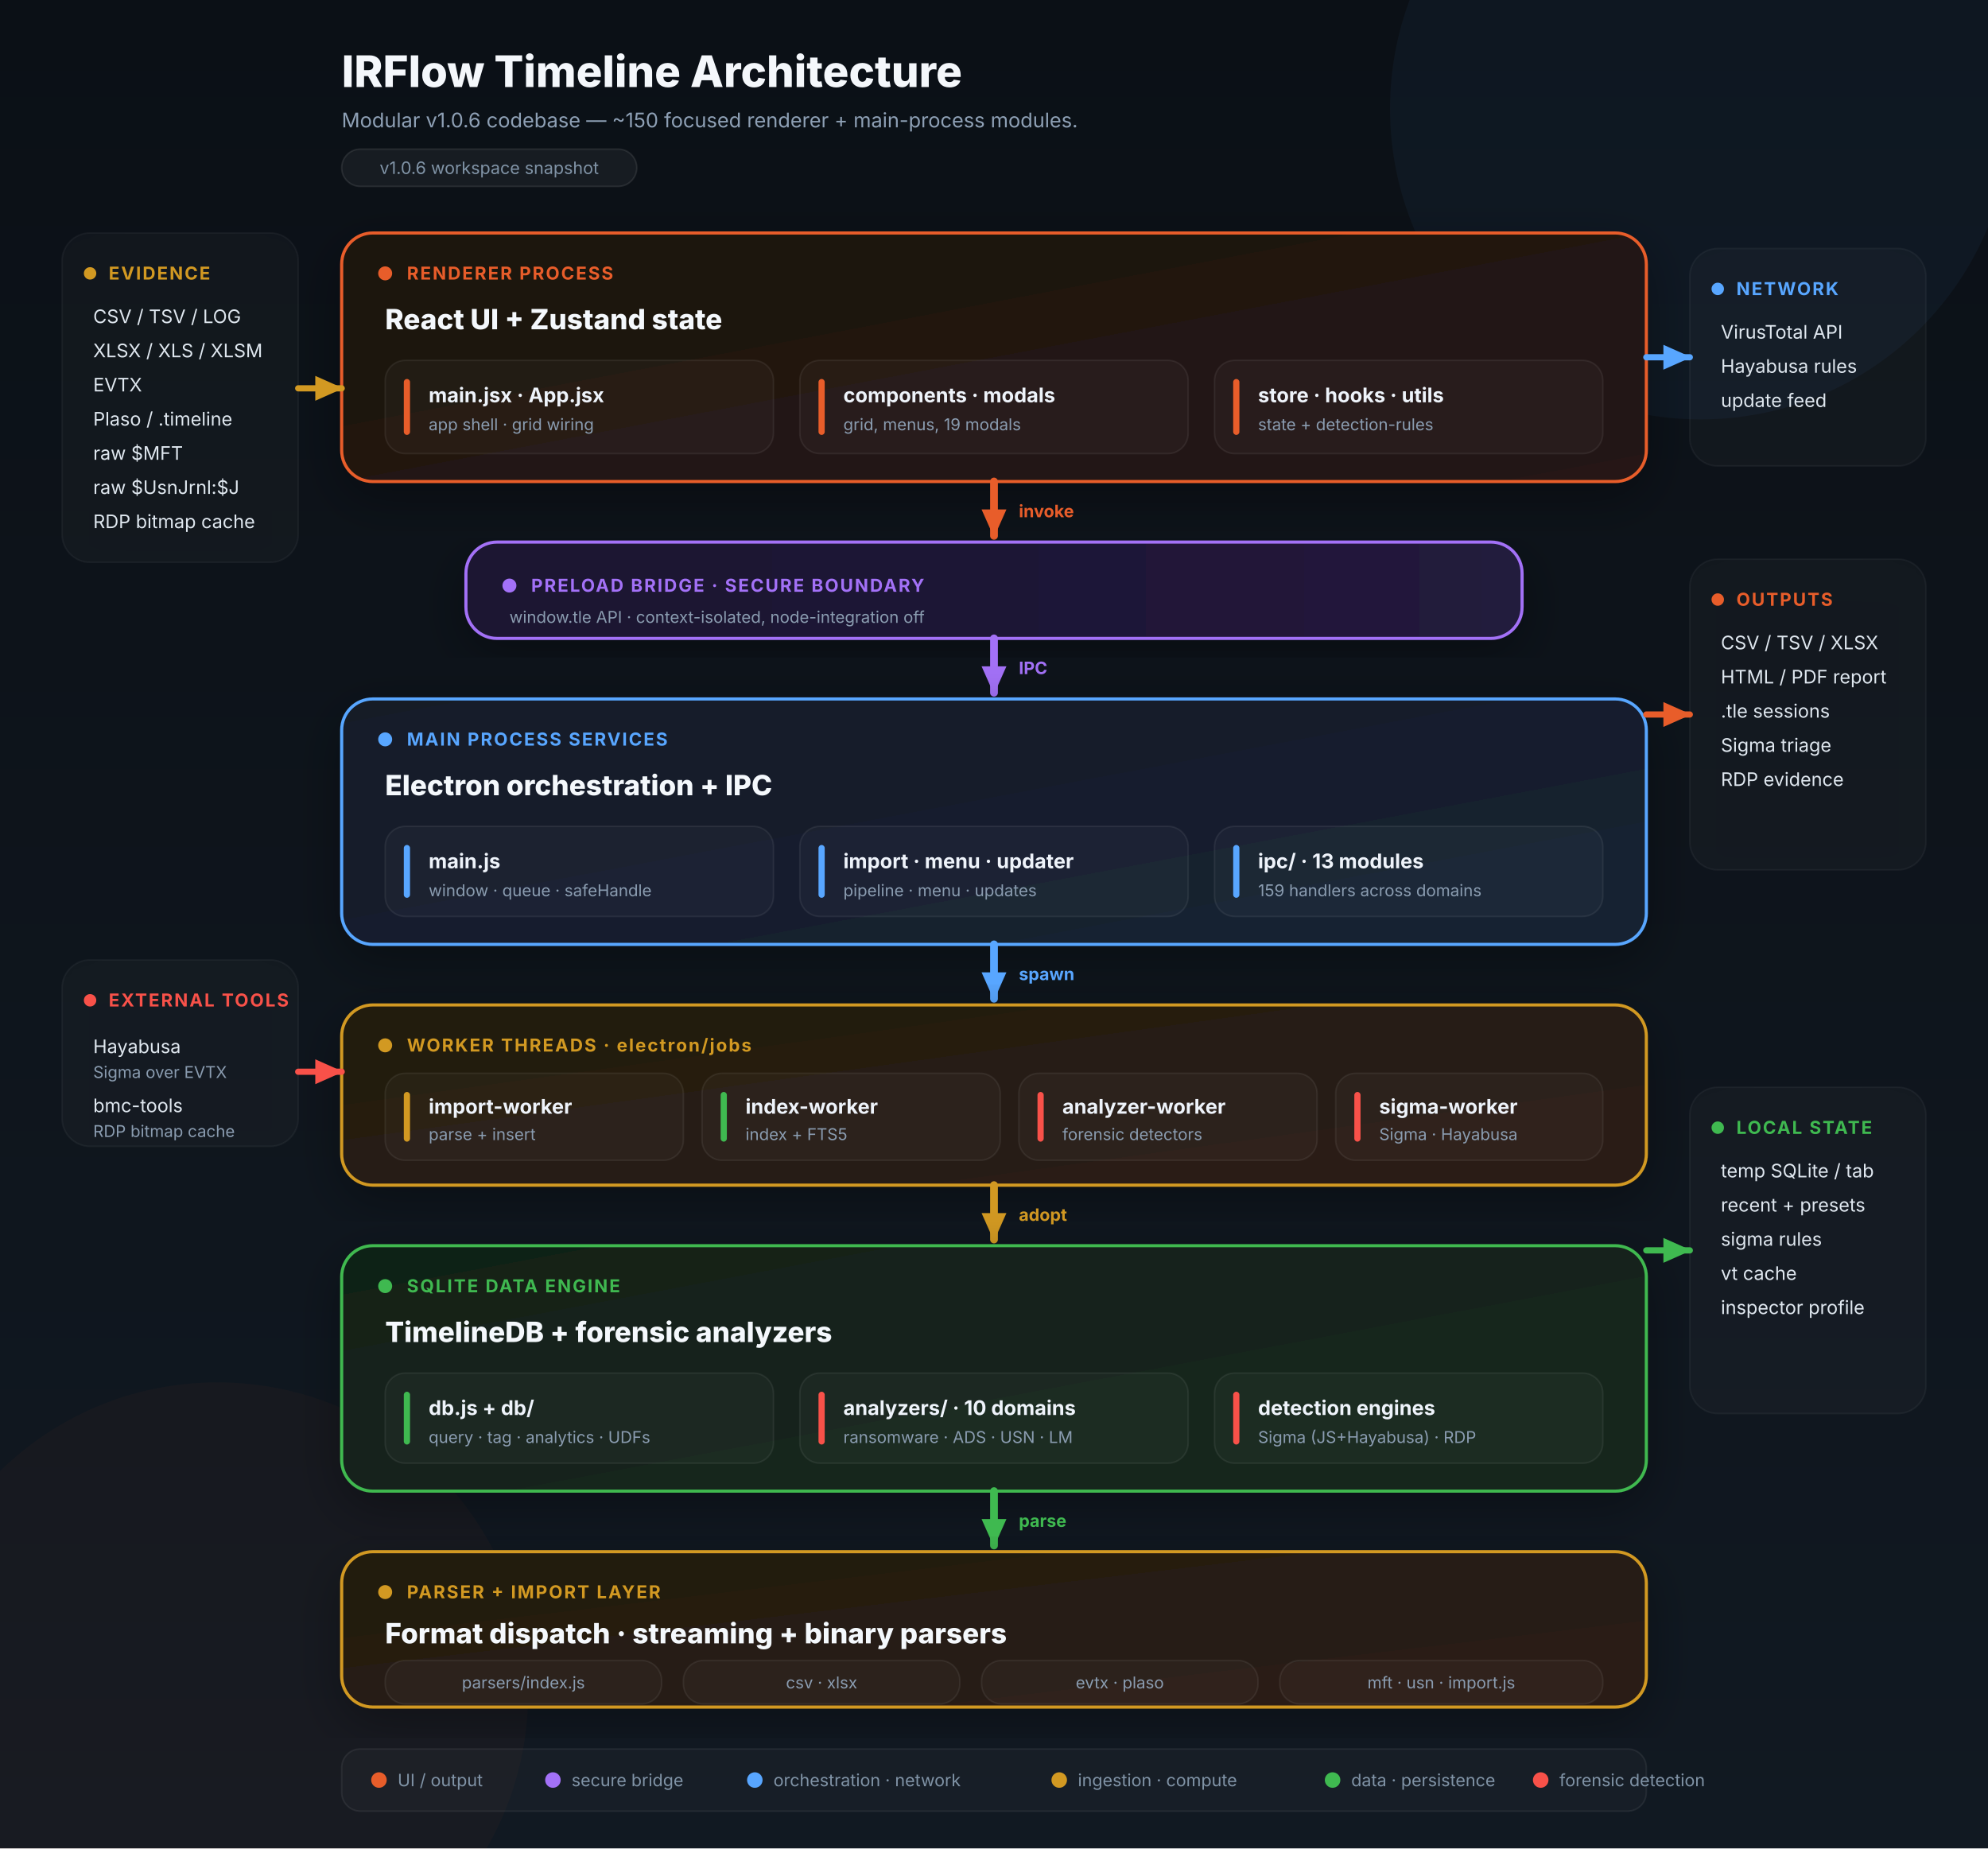
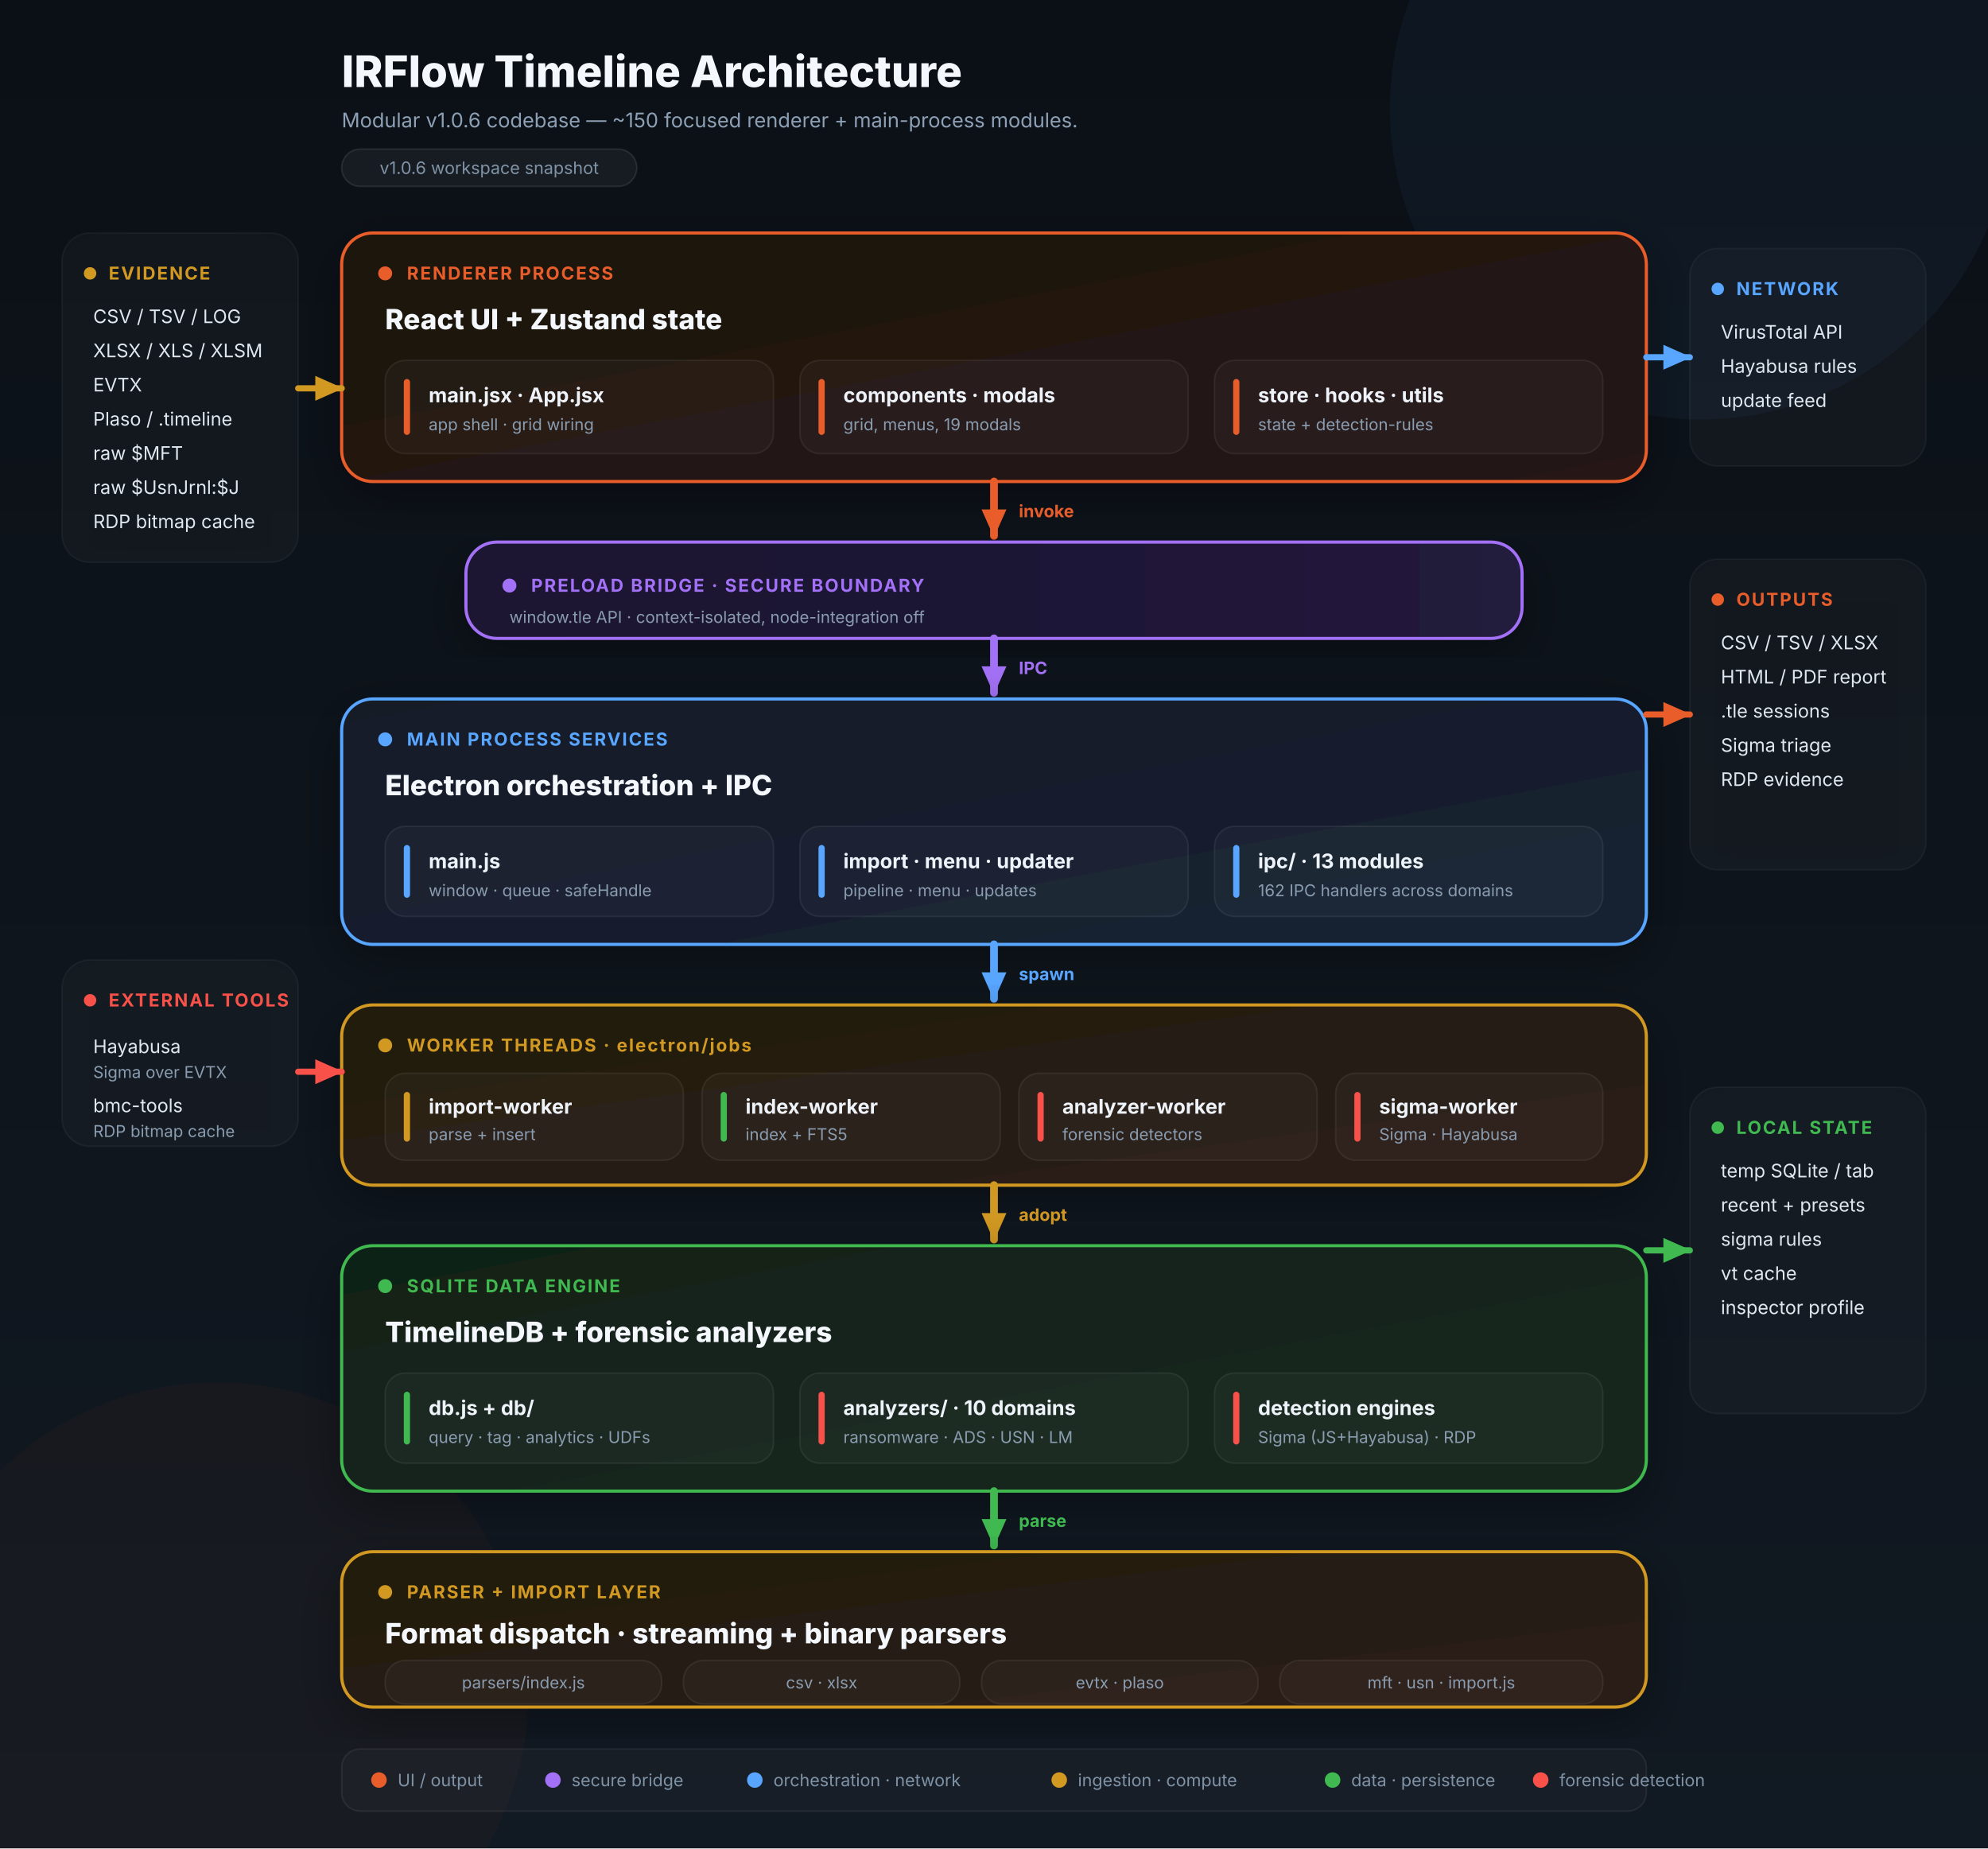
<svg xmlns="http://www.w3.org/2000/svg" viewBox="0 0 1280 1190" role="img" aria-labelledby="title desc">
  <defs>
    <linearGradient id="bg" x1="0" y1="0" x2="0" y2="1">
      <stop offset="0%" stop-color="#0b1016" />
      <stop offset="100%" stop-color="#111922" />
    </linearGradient>
    <linearGradient id="rendererGrad" x1="0" y1="0" x2="1" y2="1">
      <stop offset="0%" stop-color="#1c1410" />
      <stop offset="100%" stop-color="#251813" />
    </linearGradient>
    <linearGradient id="preloadGrad" x1="0" y1="0" x2="1" y2="0">
      <stop offset="0%" stop-color="#1b1530" />
      <stop offset="100%" stop-color="#221a3c" />
    </linearGradient>
    <linearGradient id="mainGrad" x1="0" y1="0" x2="1" y2="1">
      <stop offset="0%" stop-color="#121b28" />
      <stop offset="100%" stop-color="#162232" />
    </linearGradient>
    <linearGradient id="workerGrad" x1="0" y1="0" x2="1" y2="1">
      <stop offset="0%" stop-color="#221a10" />
      <stop offset="100%" stop-color="#2b1f14" />
    </linearGradient>
    <linearGradient id="dataGrad" x1="0" y1="0" x2="1" y2="1">
      <stop offset="0%" stop-color="#112018" />
      <stop offset="100%" stop-color="#16281f" />
    </linearGradient>
    <linearGradient id="parserGrad" x1="0" y1="0" x2="1" y2="1">
      <stop offset="0%" stop-color="#221a10" />
      <stop offset="100%" stop-color="#2b1f14" />
    </linearGradient>
    <filter id="shadow" x="-20%" y="-20%" width="140%" height="140%">
      <feDropShadow dx="0" dy="10" stdDeviation="16" flood-color="#000000" flood-opacity="0.32" />
    </filter>
    <marker id="aOrange" markerUnits="userSpaceOnUse" markerWidth="20" markerHeight="16" refX="17" refY="8" orient="auto">
      <path d="M0,0 L18,8 L0,16 Z" fill="#e85d2a" />
    </marker>
    <marker id="aViolet" markerUnits="userSpaceOnUse" markerWidth="20" markerHeight="16" refX="17" refY="8" orient="auto">
      <path d="M0,0 L18,8 L0,16 Z" fill="#a371f7" />
    </marker>
    <marker id="aBlue" markerUnits="userSpaceOnUse" markerWidth="20" markerHeight="16" refX="17" refY="8" orient="auto">
      <path d="M0,0 L18,8 L0,16 Z" fill="#58a6ff" />
    </marker>
    <marker id="aAmber" markerUnits="userSpaceOnUse" markerWidth="20" markerHeight="16" refX="17" refY="8" orient="auto">
      <path d="M0,0 L18,8 L0,16 Z" fill="#d29922" />
    </marker>
    <marker id="aGreen" markerUnits="userSpaceOnUse" markerWidth="20" markerHeight="16" refX="17" refY="8" orient="auto">
      <path d="M0,0 L18,8 L0,16 Z" fill="#3fb950" />
    </marker>
    <marker id="aRed" markerUnits="userSpaceOnUse" markerWidth="20" markerHeight="16" refX="17" refY="8" orient="auto">
      <path d="M0,0 L18,8 L0,16 Z" fill="#f85149" />
    </marker>
    <style>
      text { font-family: Inter, "SF Pro Display", -apple-system, BlinkMacSystemFont, "Segoe UI", sans-serif; }
      .title { fill: #f4f7fb; font-size: 28px; font-weight: 800; }
      .subtitle { fill: #8ea0b5; font-size: 13px; }
      .section { font-size: 11.5px; font-weight: 700; letter-spacing: 1px; }
      .heading { fill: #f4f8fc; font-size: 18px; font-weight: 800; }
      .ctitle { fill: #eef3fa; font-size: 13px; font-weight: 700; }
      .csub { fill: #8a9cb0; font-size: 10.5px; }
      .item { fill: #dfe7ef; font-size: 12px; }
      .tiny { fill: #8093a6; font-size: 11px; }
      .panel { rx: 20; ry: 20; filter: url(#shadow); }
      .card { fill: rgba(255,255,255,0.028); stroke: rgba(255,255,255,0.07); stroke-width: 1; rx: 13; ry: 13; }
      .side { fill: rgba(255,255,255,0.022); stroke: rgba(255,255,255,0.08); stroke-width: 1; rx: 18; ry: 18; }
      .badge { fill: rgba(255,255,255,0.05); stroke: rgba(255,255,255,0.09); stroke-width: 1; rx: 12; ry: 12; }
      .spine { fill: none; stroke-width: 5; stroke-linecap: round; }
      .rail { fill: none; stroke-width: 4; stroke-linecap: round; }
      .flow { font-size: 11px; font-weight: 700; }
    </style>
  </defs>
  <rect x="0" y="0" width="1280" height="1190" fill="url(#bg)" />
  <circle cx="1095" cy="70" r="200" fill="rgba(88,166,255,0.05)" />
  <circle cx="140" cy="1090" r="200" fill="rgba(232,93,42,0.035)" />
  <text x="220" y="56" class="title">IRFlow Timeline Architecture</text>
  <text x="220" y="82" class="subtitle">Modular v1.0.6 codebase — ~150 focused renderer + main-process modules.</text>
  <rect x="220" y="96" width="190" height="24" class="badge" />
  <text x="315" y="112" text-anchor="middle" class="tiny">v1.0.6 workspace snapshot</text>
  <rect x="40" y="150" width="152" height="212" class="side" stroke="#d29922" stroke-opacity="0.55" filter="url(#shadow)" />
  <circle cx="58" cy="176" r="4" fill="#d29922" />
  <text x="70" y="180" fill="#d29922" class="section">EVIDENCE</text>
  <text x="60" y="208" class="item">CSV / TSV / LOG</text>
  <text x="60" y="230" class="item">XLSX / XLS / XLSM</text>
  <text x="60" y="252" class="item">EVTX</text>
  <text x="60" y="274" class="item">Plaso / .timeline</text>
  <text x="60" y="296" class="item">raw $MFT</text>
  <text x="60" y="318" class="item">raw $UsnJrnl:$J</text>
  <text x="60" y="340" class="item">RDP bitmap cache</text>
  <rect x="40" y="618" width="152" height="120" class="side" stroke="#f85149" stroke-opacity="0.55" filter="url(#shadow)" />
  <circle cx="58" cy="644" r="4" fill="#f85149" />
  <text x="70" y="648" fill="#f85149" class="section">EXTERNAL TOOLS</text>
  <text x="60" y="678" class="item">Hayabusa</text>
  <text x="60" y="694" class="csub">Sigma over EVTX</text>
  <text x="60" y="716" class="item">bmc-tools</text>
  <text x="60" y="732" class="csub">RDP bitmap cache</text>
  <rect x="1088" y="160" width="152" height="140" class="side" stroke="#58a6ff" stroke-opacity="0.55" filter="url(#shadow)" />
  <circle cx="1106" cy="186" r="4" fill="#58a6ff" />
  <text x="1118" y="190" fill="#58a6ff" class="section">NETWORK</text>
  <text x="1108" y="218" class="item">VirusTotal API</text>
  <text x="1108" y="240" class="item">Hayabusa rules</text>
  <text x="1108" y="262" class="item">update feed</text>
  <rect x="1088" y="360" width="152" height="200" class="side" stroke="#e85d2a" stroke-opacity="0.55" filter="url(#shadow)" />
  <circle cx="1106" cy="386" r="4" fill="#e85d2a" />
  <text x="1118" y="390" fill="#e85d2a" class="section">OUTPUTS</text>
  <text x="1108" y="418" class="item">CSV / TSV / XLSX</text>
  <text x="1108" y="440" class="item">HTML / PDF report</text>
  <text x="1108" y="462" class="item">.tle sessions</text>
  <text x="1108" y="484" class="item">Sigma triage</text>
  <text x="1108" y="506" class="item">RDP evidence</text>
  <rect x="1088" y="700" width="152" height="210" class="side" stroke="#3fb950" stroke-opacity="0.55" filter="url(#shadow)" />
  <circle cx="1106" cy="726" r="4" fill="#3fb950" />
  <text x="1118" y="730" fill="#3fb950" class="section">LOCAL STATE</text>
  <text x="1108" y="758" class="item">temp SQLite / tab</text>
  <text x="1108" y="780" class="item">recent + presets</text>
  <text x="1108" y="802" class="item">sigma rules</text>
  <text x="1108" y="824" class="item">vt cache</text>
  <text x="1108" y="846" class="item">inspector profile</text>
  <rect x="220" y="150" width="840" height="160" class="panel" fill="url(#rendererGrad)" stroke="#e85d2a" stroke-width="2" />
  <circle cx="248" cy="176" r="4.5" fill="#e85d2a" />
  <text x="262" y="180" fill="#e85d2a" class="section">RENDERER PROCESS</text>
  <text x="248" y="212" class="heading">React UI + Zustand state</text>
  <rect x="248" y="232" width="250" height="60" class="card" />
  <rect x="260" y="244" width="4" height="36" rx="2" fill="#e85d2a" />
  <text x="276" y="259" class="ctitle">main.jsx · App.jsx</text>
  <text x="276" y="277" class="csub">app shell · grid wiring</text>
  <rect x="515" y="232" width="250" height="60" class="card" />
  <rect x="527" y="244" width="4" height="36" rx="2" fill="#e85d2a" />
  <text x="543" y="259" class="ctitle">components · modals</text>
  <text x="543" y="277" class="csub">grid, menus, 19 modals</text>
  <rect x="782" y="232" width="250" height="60" class="card" />
  <rect x="794" y="244" width="4" height="36" rx="2" fill="#e85d2a" />
  <text x="810" y="259" class="ctitle">store · hooks · utils</text>
  <text x="810" y="277" class="csub">state + detection-rules</text>
  <line x1="640" y1="310" x2="640" y2="345" class="spine" stroke="#e85d2a" marker-end="url(#aOrange)" />
  <text x="656" y="333" fill="#e85d2a" class="flow">invoke</text>
  <rect x="300" y="349" width="680" height="62" class="panel" fill="url(#preloadGrad)" stroke="#a371f7" stroke-width="2" />
  <circle cx="328" cy="377" r="4.5" fill="#a371f7" />
  <text x="342" y="381" fill="#a371f7" class="section">PRELOAD BRIDGE · SECURE BOUNDARY</text>
  <text x="328" y="401" class="csub">window.tle API · context-isolated, node-integration off</text>
  <line x1="640" y1="411" x2="640" y2="446" class="spine" stroke="#a371f7" marker-end="url(#aViolet)" />
  <text x="656" y="434" fill="#a371f7" class="flow">IPC</text>
  <rect x="220" y="450" width="840" height="158" class="panel" fill="url(#mainGrad)" stroke="#58a6ff" stroke-width="2" />
  <circle cx="248" cy="476" r="4.5" fill="#58a6ff" />
  <text x="262" y="480" fill="#58a6ff" class="section">MAIN PROCESS SERVICES</text>
  <text x="248" y="512" class="heading">Electron orchestration + IPC</text>
  <rect x="248" y="532" width="250" height="58" class="card" />
  <rect x="260" y="544" width="4" height="34" rx="2" fill="#58a6ff" />
  <text x="276" y="559" class="ctitle">main.js</text>
  <text x="276" y="577" class="csub">window · queue · safeHandle</text>
  <rect x="515" y="532" width="250" height="58" class="card" />
  <rect x="527" y="544" width="4" height="34" rx="2" fill="#58a6ff" />
  <text x="543" y="559" class="ctitle">import · menu · updater</text>
  <text x="543" y="577" class="csub">pipeline · menu · updates</text>
  <rect x="782" y="532" width="250" height="58" class="card" />
  <rect x="794" y="544" width="4" height="34" rx="2" fill="#58a6ff" />
  <text x="810" y="559" class="ctitle">ipc/ · 13 modules</text>
-   <text x="810" y="577" class="csub">159 handlers across domains</text>
+   <text x="810" y="577" class="csub">162 IPC handlers across domains</text>
  <line x1="640" y1="608" x2="640" y2="643" class="spine" stroke="#58a6ff" marker-end="url(#aBlue)" />
  <text x="656" y="631" fill="#58a6ff" class="flow">spawn</text>
  <rect x="220" y="647" width="840" height="116" class="panel" fill="url(#workerGrad)" stroke="#d29922" stroke-width="2" />
  <circle cx="248" cy="673" r="4.5" fill="#d29922" />
  <text x="262" y="677" fill="#d29922" class="section">WORKER THREADS · electron/jobs</text>
  <rect x="248" y="691" width="192" height="56" class="card" />
  <rect x="260" y="703" width="4" height="32" rx="2" fill="#d29922" />
  <text x="276" y="717" class="ctitle">import-worker</text>
  <text x="276" y="734" class="csub">parse + insert</text>
  <rect x="452" y="691" width="192" height="56" class="card" />
  <rect x="464" y="703" width="4" height="32" rx="2" fill="#3fb950" />
  <text x="480" y="717" class="ctitle">index-worker</text>
  <text x="480" y="734" class="csub">index + FTS5</text>
  <rect x="656" y="691" width="192" height="56" class="card" />
  <rect x="668" y="703" width="4" height="32" rx="2" fill="#f85149" />
  <text x="684" y="717" class="ctitle">analyzer-worker</text>
  <text x="684" y="734" class="csub">forensic detectors</text>
  <rect x="860" y="691" width="172" height="56" class="card" />
  <rect x="872" y="703" width="4" height="32" rx="2" fill="#f85149" />
  <text x="888" y="717" class="ctitle">sigma-worker</text>
  <text x="888" y="734" class="csub">Sigma · Hayabusa</text>
  <line x1="640" y1="763" x2="640" y2="798" class="spine" stroke="#d29922" marker-end="url(#aAmber)" />
  <text x="656" y="786" fill="#d29922" class="flow">adopt</text>
  <rect x="220" y="802" width="840" height="158" class="panel" fill="url(#dataGrad)" stroke="#3fb950" stroke-width="2" />
  <circle cx="248" cy="828" r="4.5" fill="#3fb950" />
  <text x="262" y="832" fill="#3fb950" class="section">SQLITE DATA ENGINE</text>
  <text x="248" y="864" class="heading">TimelineDB + forensic analyzers</text>
  <rect x="248" y="884" width="250" height="58" class="card" />
  <rect x="260" y="896" width="4" height="34" rx="2" fill="#3fb950" />
  <text x="276" y="911" class="ctitle">db.js + db/</text>
  <text x="276" y="929" class="csub">query · tag · analytics · UDFs</text>
  <rect x="515" y="884" width="250" height="58" class="card" />
  <rect x="527" y="896" width="4" height="34" rx="2" fill="#f85149" />
  <text x="543" y="911" class="ctitle">analyzers/ · 10 domains</text>
  <text x="543" y="929" class="csub">ransomware · ADS · USN · LM</text>
  <rect x="782" y="884" width="250" height="58" class="card" />
  <rect x="794" y="896" width="4" height="34" rx="2" fill="#f85149" />
  <text x="810" y="911" class="ctitle">detection engines</text>
  <text x="810" y="929" class="csub">Sigma (JS+Hayabusa) · RDP</text>
  <line x1="640" y1="960" x2="640" y2="995" class="spine" stroke="#3fb950" marker-end="url(#aGreen)" />
  <text x="656" y="983" fill="#3fb950" class="flow">parse</text>
  <rect x="220" y="999" width="840" height="100" class="panel" fill="url(#parserGrad)" stroke="#d29922" stroke-width="2" />
  <circle cx="248" cy="1025" r="4.5" fill="#d29922" />
  <text x="262" y="1029" fill="#d29922" class="section">PARSER + IMPORT LAYER</text>
  <text x="248" y="1058" class="heading">Format dispatch · streaming + binary parsers</text>
  <rect x="248" y="1069" width="178" height="28" class="card" />
  <text x="337" y="1087" text-anchor="middle" class="csub">parsers/index.js</text>
  <rect x="440" y="1069" width="178" height="28" class="card" />
  <text x="529" y="1087" text-anchor="middle" class="csub">csv · xlsx</text>
  <rect x="632" y="1069" width="178" height="28" class="card" />
  <text x="721" y="1087" text-anchor="middle" class="csub">evtx · plaso</text>
  <rect x="824" y="1069" width="208" height="28" class="card" />
  <text x="928" y="1087" text-anchor="middle" class="csub">mft · usn · import.js</text>
  <line x1="192" y1="250" x2="220" y2="250" class="rail" stroke="#d29922" marker-end="url(#aAmber)" />
  <line x1="192" y1="690" x2="220" y2="690" class="rail" stroke="#f85149" marker-end="url(#aRed)" />
  <line x1="1060" y1="230" x2="1088" y2="230" class="rail" stroke="#58a6ff" marker-end="url(#aBlue)" />
  <line x1="1060" y1="460" x2="1088" y2="460" class="rail" stroke="#e85d2a" marker-end="url(#aOrange)" />
  <line x1="1060" y1="805" x2="1088" y2="805" class="rail" stroke="#3fb950" marker-end="url(#aGreen)" />
  <rect x="220" y="1126" width="840" height="40" rx="12" fill="rgba(255,255,255,0.025)" stroke="rgba(255,255,255,0.07)" />
  <circle cx="244" cy="1146" r="5" fill="#e85d2a" />
  <text x="256" y="1150" class="tiny">UI / output</text>
  <circle cx="356" cy="1146" r="5" fill="#a371f7" />
  <text x="368" y="1150" class="tiny">secure bridge</text>
  <circle cx="486" cy="1146" r="5" fill="#58a6ff" />
  <text x="498" y="1150" class="tiny">orchestration · network</text>
  <circle cx="682" cy="1146" r="5" fill="#d29922" />
  <text x="694" y="1150" class="tiny">ingestion · compute</text>
  <circle cx="858" cy="1146" r="5" fill="#3fb950" />
  <text x="870" y="1150" class="tiny">data · persistence</text>
  <circle cx="992" cy="1146" r="5" fill="#f85149" />
  <text x="1004" y="1150" class="tiny">forensic detection</text>
</svg>
